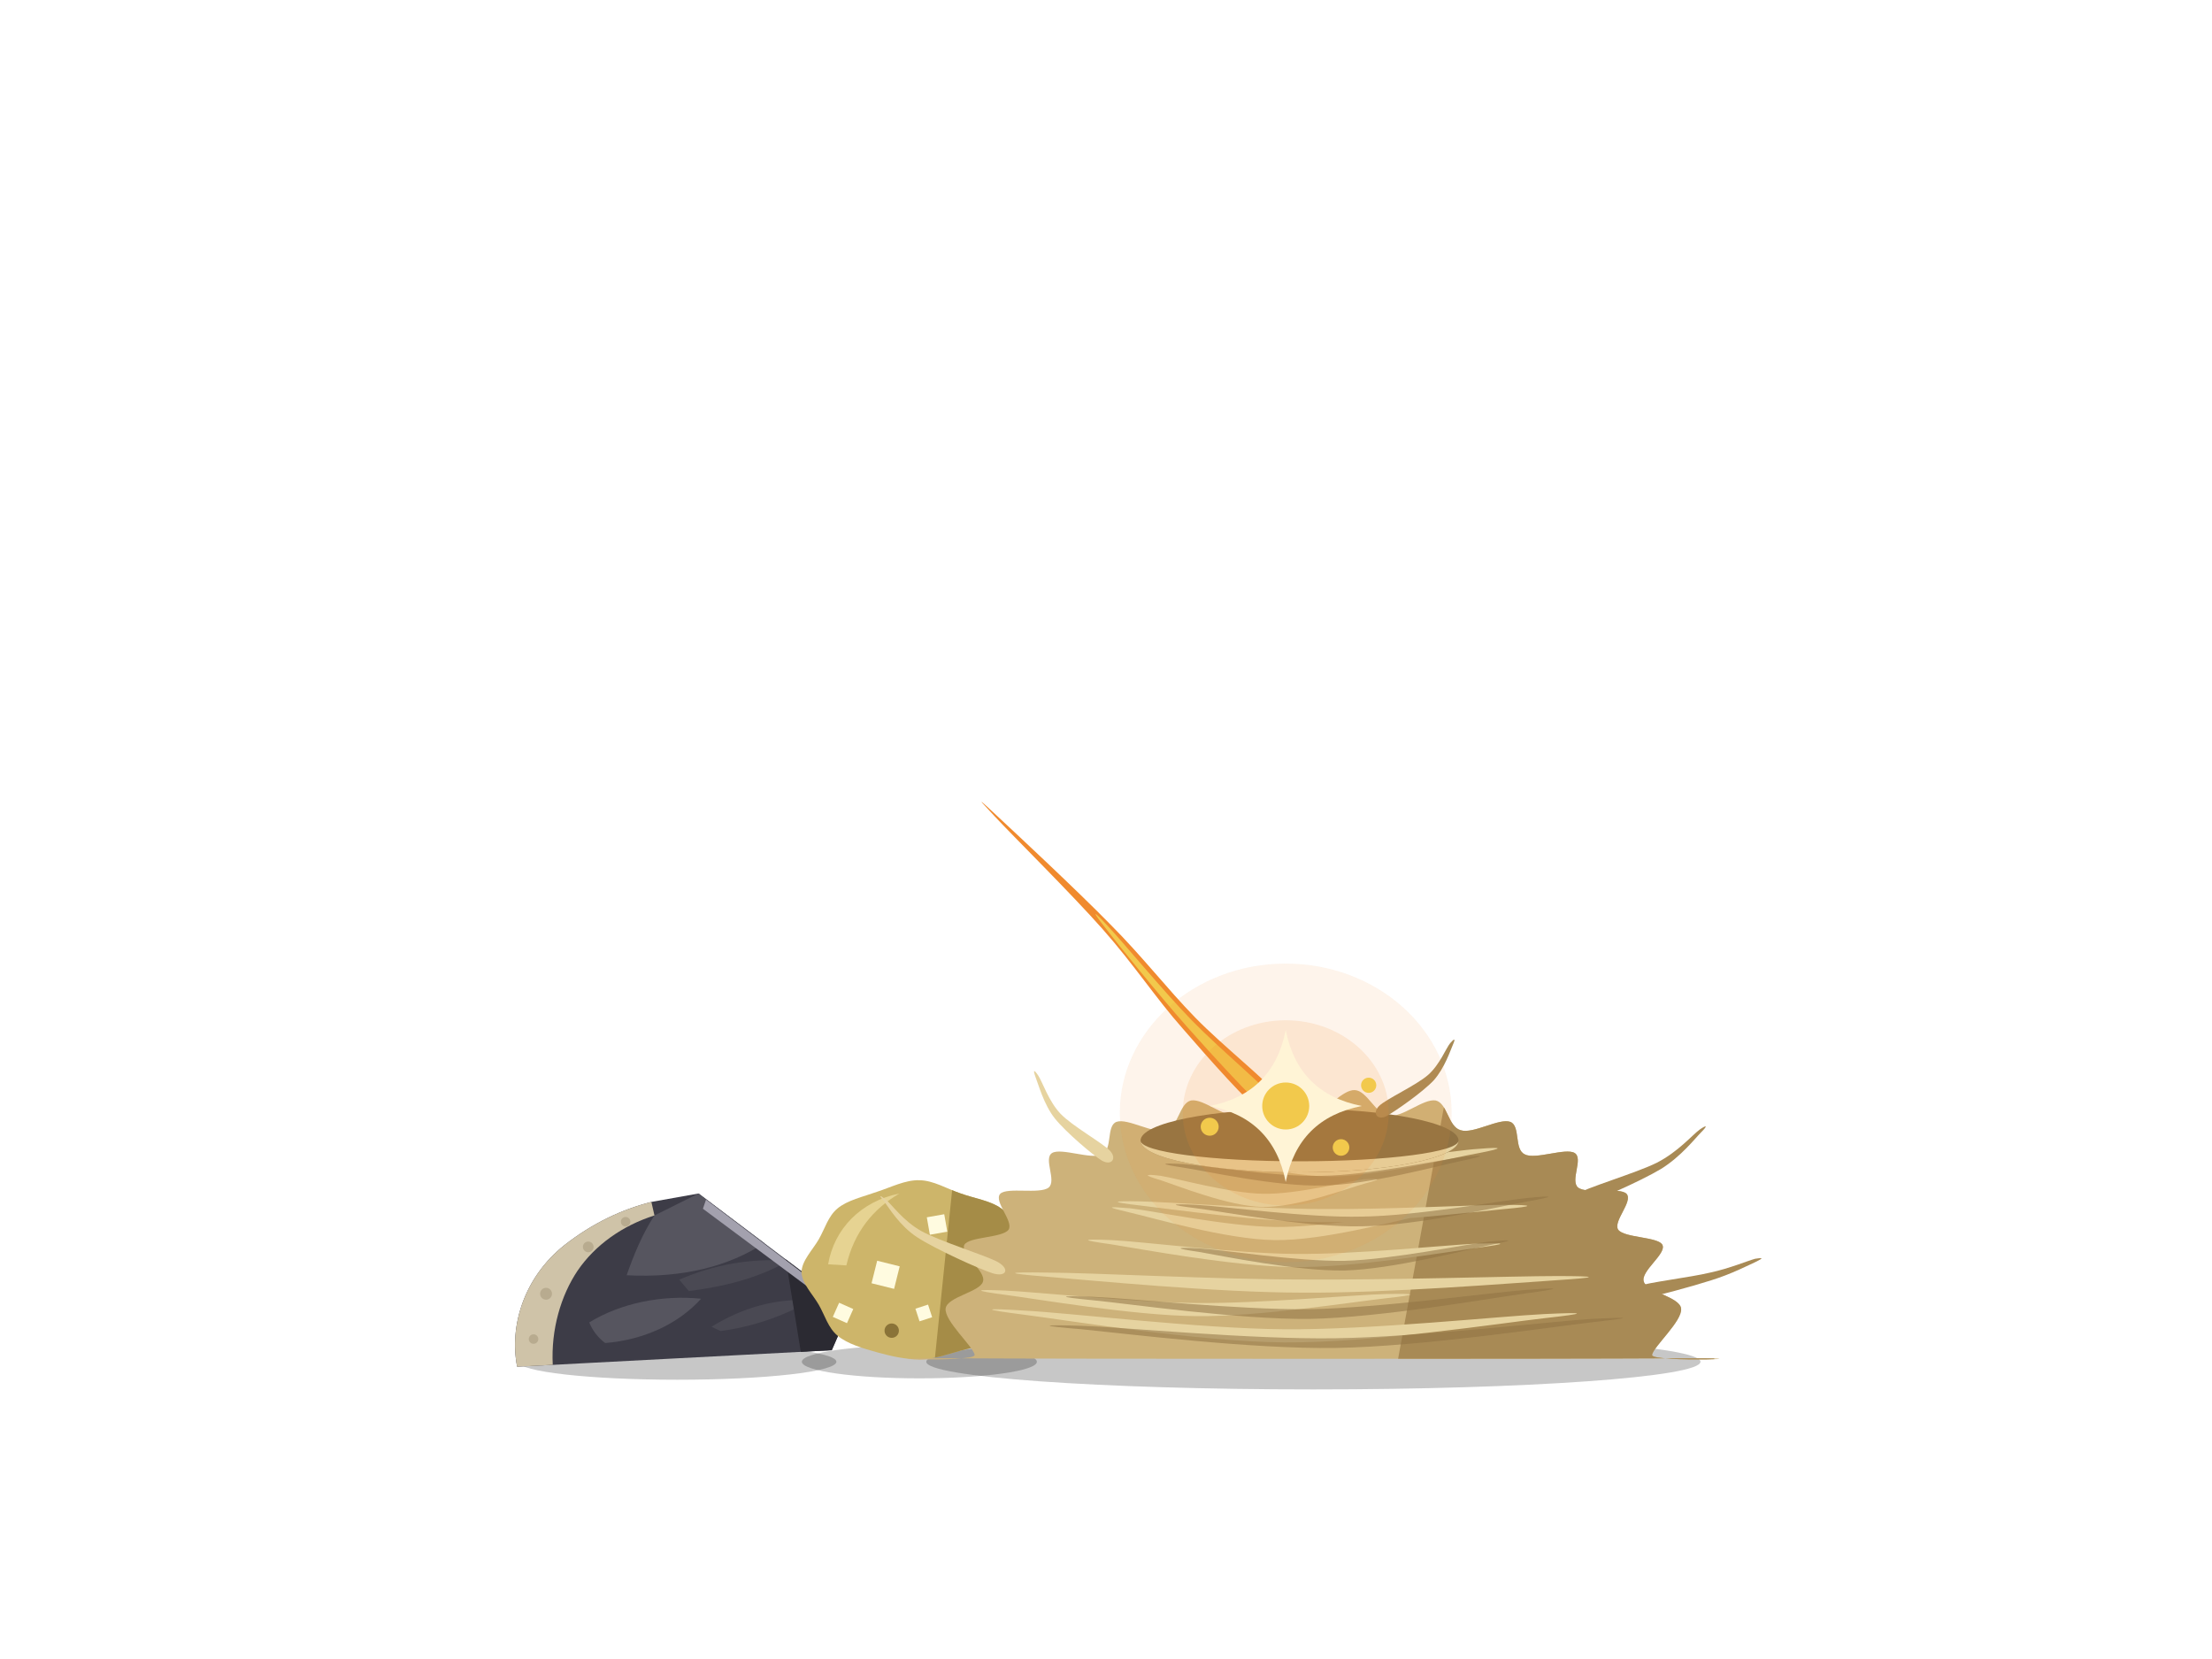
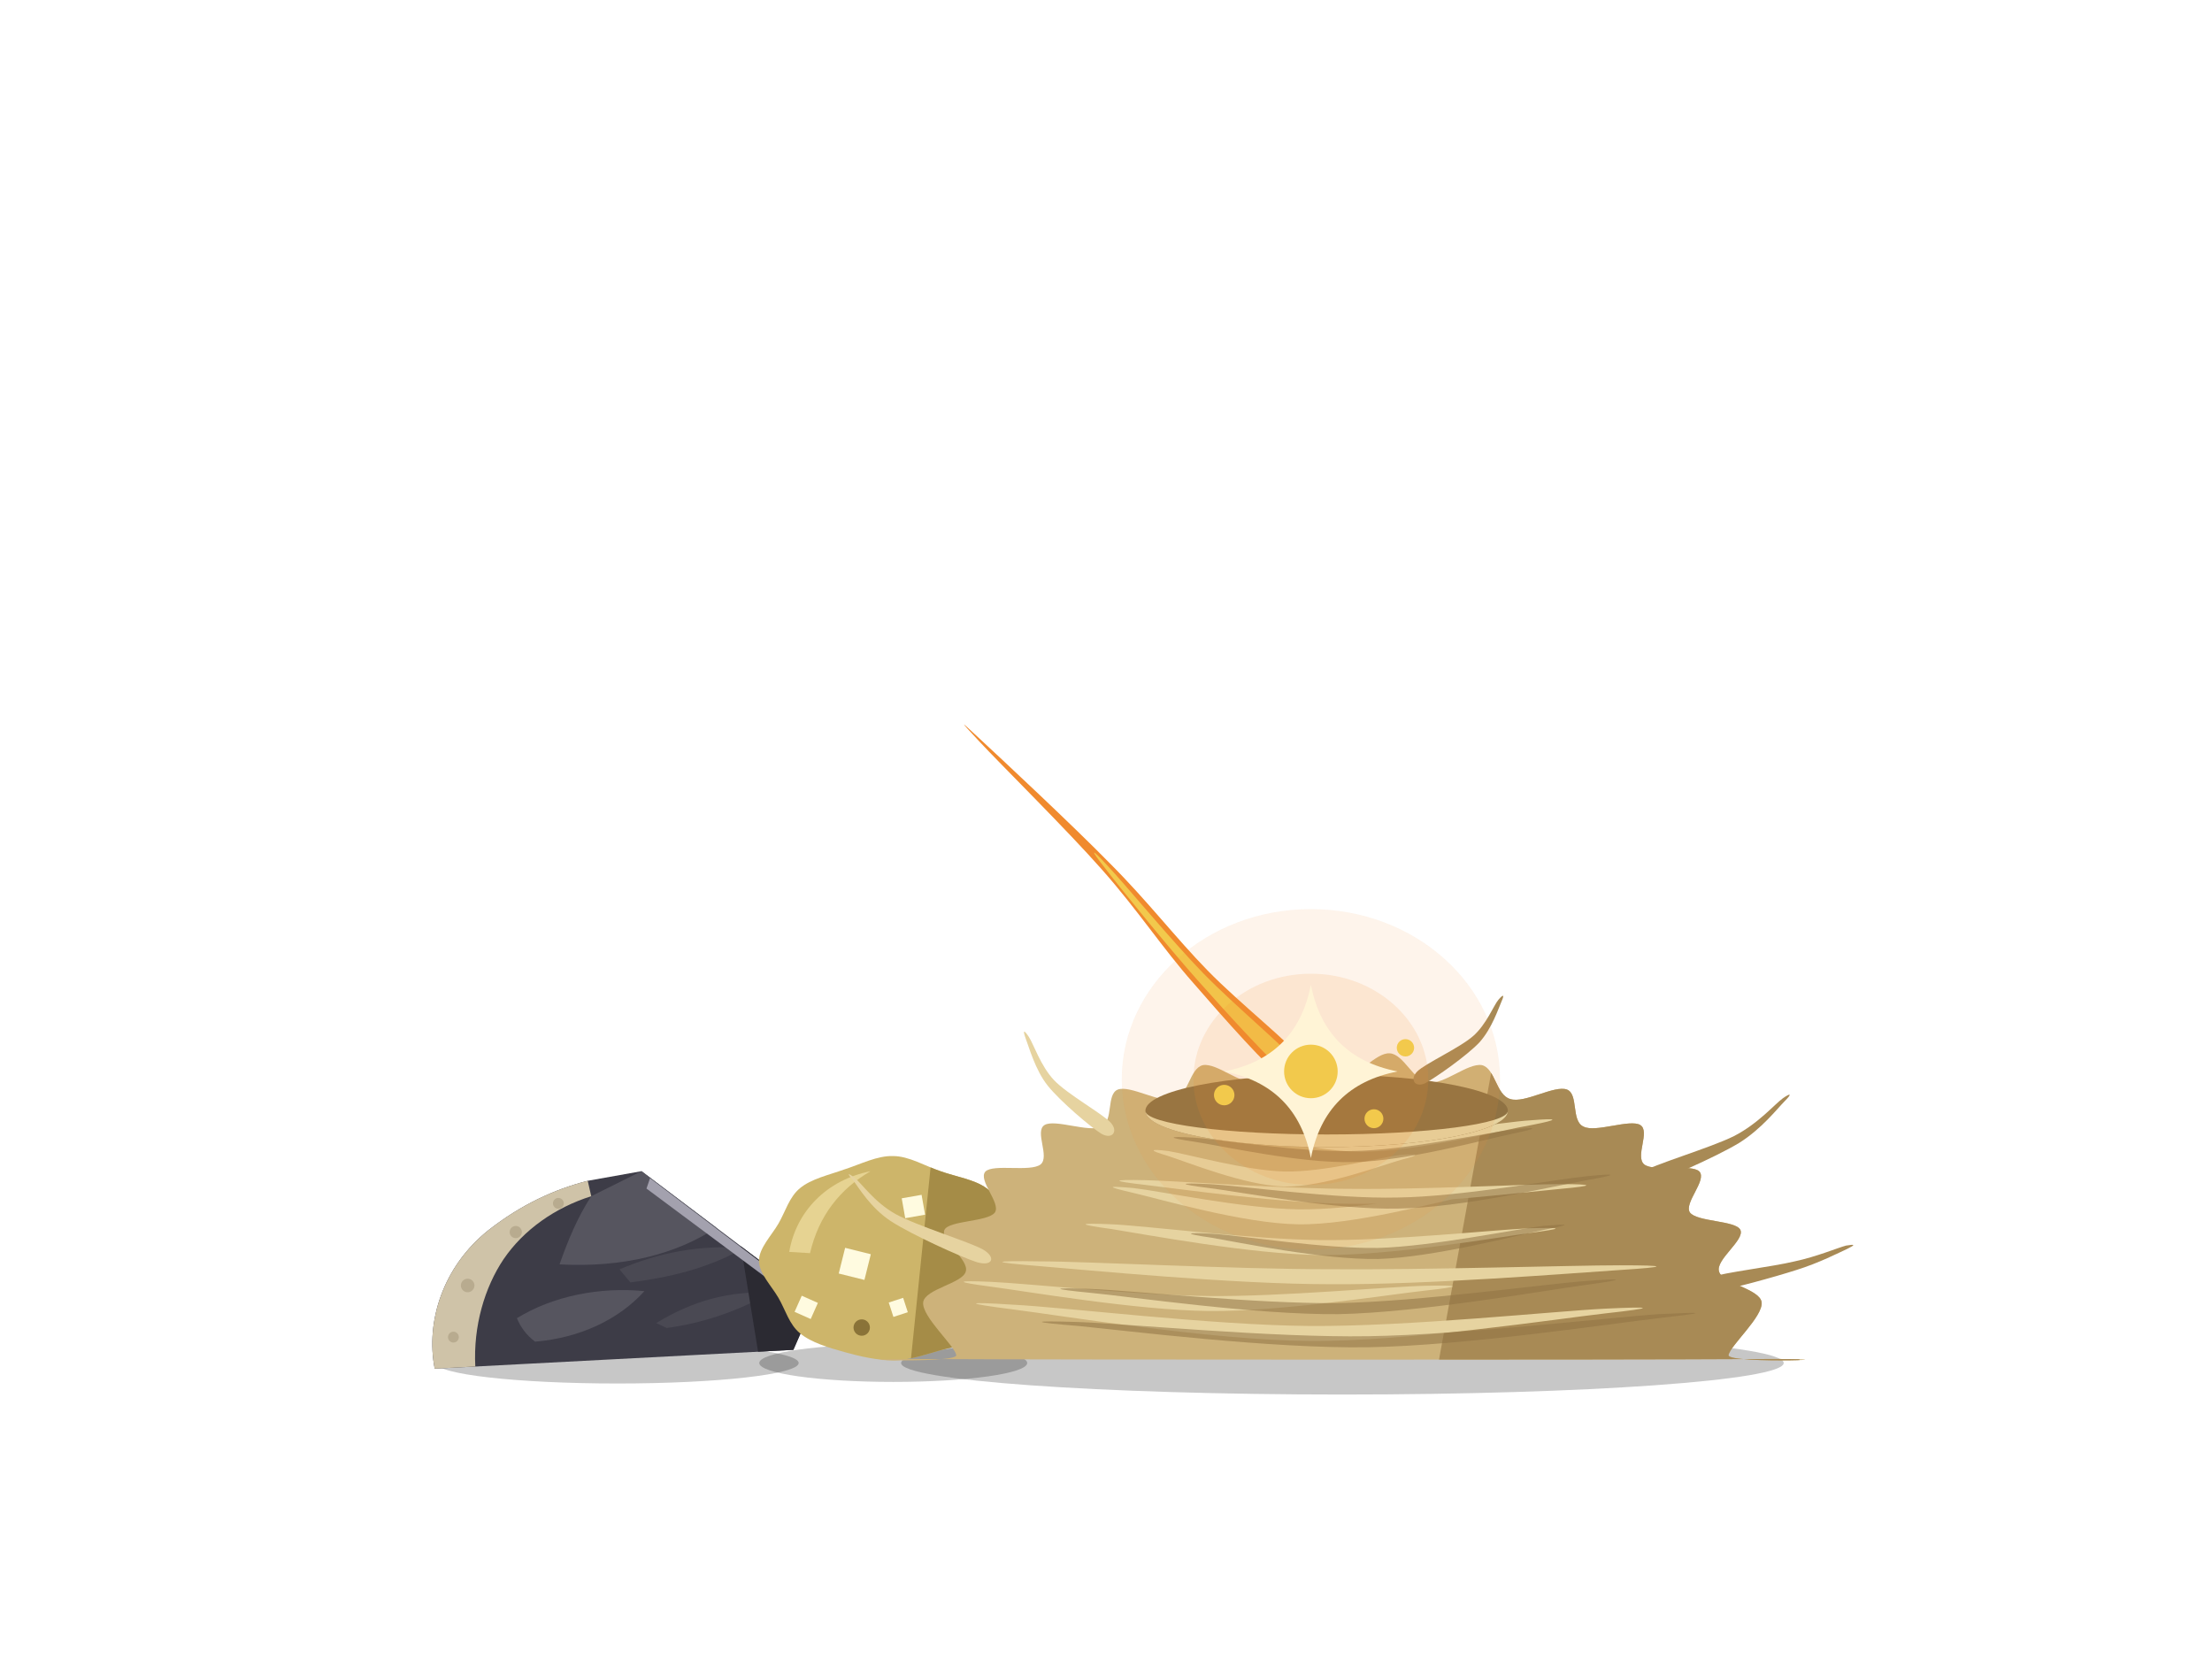
<svg xmlns="http://www.w3.org/2000/svg" width="320" height="240" viewBox="0 0 320 240">
-   <ellipse cx="190" cy="197" rx="56" ry="4" fill="#000" opacity=".22" />
-   <ellipse cx="98" cy="197" rx="23" ry="2.6" fill="#000" opacity=".22" />
-   <ellipse cx="133" cy="197" rx="17" ry="2.4" fill="#000" opacity=".22" />
-   <g transform="translate(98 196.5) rotate(-3) scale(0.86)">
-     <clipPath id="hfs-fl">
-       <path d="M-27 0C-28-7-25-15-18-20C-13-23.5-8-25.5-3-26.5L5-27.5 27-9 27.5-3 26 0Z" />
-     </clipPath>
-     <path fill="#3d3c47" d="M-27 0C-28-7-25-15-18-20C-13-23.5-8-25.5-3-26.5L5-27.5 27-9 27.5-3 26 0Z" />
-     <g clip-path="url(#hfs-fl)">
-       <path fill="#56555f" d="M-2.6-24.2 5-27.5 15.6-18.6C9.5-15 1.5-13.4-7.8-14.4C-6.4-17.8-4.8-21.2-2.6-24.2Z" />
-       <path fill="#56555f" d="M-14.5-6.8C-9-9.8-2-10.8 4.5-9.8C.5-5.8-5.4-3.4-12-3.2C-13.2-4.2-14-5.4-14.5-6.8Z" />
-       <path fill="#4a4953" d="M1-13.2C7-15.4 13-16.2 19.5-15.4C14-12.6 8-11.6 2.5-11.2Z M6-5C11.5-8 17-9.2 23-8.6C18-6 12.5-4.6 7.5-4.2Z" />
-       <path fill="#2b2a32" d="M17.5-30H31V2H21Z" />
-       <path fill="#cfc3a8" d="M-27 0C-28-7-25-15-18-20C-13-23.5-8-25.5-3-26.5L-2.6-24.2C-8-22.8-12.8-19.8-16-15.6C-19-11.6-21-6-21 0Z" />
-       <g fill="#b8ab8f">
-         <circle cx="-21.5" cy="-12" r="1" />
-         <circle cx="-14" cy="-19.5" r=".9" />
-         <circle cx="-24" cy="-4.5" r=".8" />
-         <circle cx="-7.5" cy="-23.4" r=".8" />
+   <g transform="translate(-22.4 -27.4) scale(1.14)">
+     <ellipse cx="190" cy="197" rx="56" ry="4" fill="#000" opacity=".22" />
+     <ellipse cx="98" cy="197" rx="23" ry="2.6" fill="#000" opacity=".22" />
+     <ellipse cx="133" cy="197" rx="17" ry="2.4" fill="#000" opacity=".22" />
+     <g transform="translate(98 196.5) rotate(-3) scale(0.86)">
+       <clipPath id="hfs-fl">
+         <path d="M-27 0C-28-7-25-15-18-20C-13-23.5-8-25.5-3-26.5L5-27.5 27-9 27.5-3 26 0Z" />
+       </clipPath>
+       <path fill="#3d3c47" d="M-27 0C-28-7-25-15-18-20C-13-23.5-8-25.5-3-26.5L5-27.5 27-9 27.5-3 26 0Z" />
+       <g clip-path="url(#hfs-fl)">
+         <path fill="#56555f" d="M-2.6-24.2 5-27.5 15.6-18.6C9.5-15 1.5-13.4-7.8-14.4C-6.4-17.8-4.8-21.2-2.6-24.2Z" />
+         <path fill="#56555f" d="M-14.5-6.8C-9-9.8-2-10.8 4.5-9.8C.5-5.8-5.4-3.4-12-3.2C-13.2-4.2-14-5.4-14.5-6.8Z" />
+         <path fill="#4a4953" d="M1-13.2C7-15.4 13-16.2 19.5-15.4C14-12.6 8-11.6 2.5-11.2Z M6-5C11.5-8 17-9.2 23-8.6C18-6 12.5-4.6 7.5-4.2Z" />
+         <path fill="#2b2a32" d="M17.5-30H31V2H21Z" />
+         <path fill="#cfc3a8" d="M-27 0C-28-7-25-15-18-20C-13-23.5-8-25.5-3-26.5L-2.6-24.2C-8-22.8-12.8-19.8-16-15.6C-19-11.6-21-6-21 0Z" />
+         <g fill="#b8ab8f">
+           <circle cx="-21.5" cy="-12" r="1" />
+           <circle cx="-14" cy="-19.5" r=".9" />
+           <circle cx="-24" cy="-4.5" r=".8" />
+           <circle cx="-7.5" cy="-23.4" r=".8" />
+         </g>
+       </g>
+       <path fill="#a3a1ae" d="M6.2-26.4 26.2-9.5 25.5-8.4 5.6-24.9Z" />
+     </g>
+     <g transform="translate(133 196.5) scale(0.8)">
+       <clipPath id="hfs-nd">
+         <path d="M0-32.2C2.5-32.2 5.1-30.6 7.5-29.8C10-28.9 12.9-28.5 14.8-27.1C16.6-25.8 17.5-23.5 18.6-21.6C19.6-19.7 21-17.6 20.9-15.6C20.8-13.6 19.2-11.7 18.2-9.7C17.2-7.8 16.8-5.2 15.1-3.9C13.3-2.5 10-2.1 7.5-1.4C5-0.7 2.5 0.2 0 0.2C-2.5 0.2-5.2-0.4-7.7-1.1C-10.2-1.8-13-2.6-14.8-4.1C-16.5-5.5-17.1-7.8-18.2-9.7C-19.3-11.6-21.3-13.6-21.3-15.6C-21.3-17.6-19.3-19.6-18.2-21.5C-17.1-23.4-16.5-25.7-14.8-27.1C-13-28.6-10.2-29.2-7.7-30.1C-5.2-30.9-2.5-32.3 0-32.2Z" />
+       </clipPath>
+       <path fill="#cdb56a" d="M0-32.2C2.5-32.2 5.1-30.6 7.5-29.8C10-28.9 12.9-28.5 14.8-27.1C16.6-25.8 17.5-23.5 18.6-21.6C19.6-19.7 21-17.6 20.9-15.6C20.8-13.6 19.2-11.7 18.2-9.7C17.2-7.8 16.8-5.2 15.1-3.9C13.3-2.5 10-2.1 7.5-1.4C5-0.7 2.5 0.2 0 0.2C-2.5 0.2-5.2-0.4-7.7-1.1C-10.2-1.8-13-2.6-14.8-4.1C-16.5-5.5-17.1-7.8-18.2-9.7C-19.3-11.6-21.3-13.6-21.3-15.6C-21.3-17.6-19.3-19.6-18.2-21.5C-17.1-23.4-16.5-25.7-14.8-27.1C-13-28.6-10.2-29.2-7.7-30.1C-5.2-30.9-2.5-32.3 0-32.2Z" />
+       <g clip-path="url(#hfs-nd)">
+         <path fill="#a58c47" d="M6.5-36H26V3H2.5Z" />
+         <path fill="#e6d392" d="M-16.5-17C-15.4-23.4-10.6-28.4-3.6-29.8C-8.4-27-11.8-22.8-13.2-16.8Z" />
+         <g fill="#8a7338">
+           <circle cx="-5" cy="-5" r="1.3" />
+           <circle cx="12.5" cy="-19" r="1.3" />
+         </g>
+       </g>
+       <g fill="#fffbe0">
+         <rect x="-8.2" y="-17.2" width="4.2" height="4.2" transform="rotate(14 -6.1 -15.1)" />
+         <rect x="1.6" y="-25.8" width="3.2" height="3.2" transform="rotate(-10 3.2 -24.2)" />
+         <rect x="-15.2" y="-9.6" width="2.8" height="2.8" transform="rotate(24 -13.8 -8.2)" />
+         <rect x="-.4" y="-9.4" width="2.4" height="2.4" transform="rotate(-18 .8 -8.2)" />
      </g>
    </g>
-     <path fill="#a3a1ae" d="M6.2-26.4 26.2-9.5 25.5-8.4 5.6-24.9Z" />
-   </g>
-   <g transform="translate(133 196.5) scale(0.8)">
-     <clipPath id="hfs-nd">
-       <path d="M0 -32.2C2.5 -32.2 5.1 -30.6 7.5 -29.8C10 -28.9 12.9 -28.5 14.8 -27.1C16.6 -25.8 17.5 -23.5 18.6 -21.6C19.6 -19.7 21 -17.6 20.9 -15.6C20.8 -13.6 19.2 -11.7 18.2 -9.7C17.2 -7.8 16.8 -5.2 15.1 -3.9C13.3 -2.5 10 -2.1 7.5 -1.4C5 -0.7 2.5 0.2 0 0.2C-2.5 0.2 -5.2 -0.4 -7.7 -1.1C-10.2 -1.8 -13 -2.6 -14.8 -4.1C-16.5 -5.5 -17.1 -7.8 -18.2 -9.7C-19.3 -11.6 -21.3 -13.6 -21.3 -15.6C-21.3 -17.6 -19.3 -19.6 -18.2 -21.5C-17.1 -23.4 -16.5 -25.7 -14.8 -27.1C-13 -28.6 -10.2 -29.2 -7.7 -30.1C-5.2 -30.9 -2.5 -32.3 0 -32.2Z" />
+     <clipPath id="hfs-nest">
+       <path d="M138 196.5C121.2 196.4 141.2 197.2 141 196C140.8 194.8 136.6 191.1 136.8 189.3C137 187.6 141.8 186.9 142.2 185.4C142.7 183.9 138.9 181.4 139.5 180.1C140.1 178.9 145 179.1 145.9 177.9C146.7 176.7 143.7 173.8 144.7 172.7C145.7 171.7 150.4 172.8 151.7 171.8C152.9 170.8 150.9 167.6 152.2 166.8C153.5 166 157.9 167.8 159.4 167C161 166.3 160 162.9 161.5 162.3C163.1 161.7 166.9 164.1 168.7 163.5C170.5 163 170.6 159.6 172.3 159.2C174.1 158.9 177.1 161.7 179.1 161.4C181 161.2 182.2 157.8 184 157.7C185.8 157.6 188 160.7 190 160.7C192 160.7 194.2 157.6 196 157.7C197.8 157.8 199 161.2 200.9 161.4C202.9 161.7 205.9 158.9 207.7 159.2C209.4 159.6 209.5 163 211.3 163.5C213.1 164.1 216.9 161.7 218.5 162.3C220 162.9 219 166.3 220.6 167C222.1 167.8 226.5 166 227.8 166.8C229.1 167.6 227.1 170.8 228.3 171.8C229.6 172.8 234.3 171.7 235.3 172.7C236.3 173.8 233.3 176.7 234.1 177.9C235 179.1 239.9 178.9 240.5 180.1C241.1 181.4 237.3 183.9 237.8 185.4C238.2 186.9 243 187.6 243.2 189.3C243.4 191.1 239.2 194.8 239 196C238.8 197.2 258.8 196.4 242 196.5C225.2 196.6 154.8 196.6 138 196.5Z" />
    </clipPath>
-     <path fill="#cdb56a" d="M0 -32.2C2.5 -32.2 5.1 -30.6 7.5 -29.8C10 -28.9 12.9 -28.5 14.8 -27.1C16.6 -25.8 17.5 -23.5 18.6 -21.6C19.6 -19.7 21 -17.6 20.9 -15.6C20.8 -13.6 19.2 -11.7 18.2 -9.7C17.2 -7.8 16.8 -5.2 15.1 -3.9C13.3 -2.5 10 -2.1 7.5 -1.4C5 -0.7 2.5 0.2 0 0.2C-2.5 0.2 -5.2 -0.4 -7.7 -1.1C-10.2 -1.8 -13 -2.6 -14.8 -4.1C-16.5 -5.5 -17.1 -7.8 -18.2 -9.7C-19.3 -11.6 -21.3 -13.6 -21.3 -15.6C-21.3 -17.6 -19.3 -19.6 -18.2 -21.5C-17.1 -23.4 -16.5 -25.7 -14.8 -27.1C-13 -28.6 -10.2 -29.2 -7.7 -30.1C-5.2 -30.9 -2.5 -32.3 0 -32.2Z" />
-     <g clip-path="url(#hfs-nd)">
-       <path fill="#a58c47" d="M6.5-36H26V3H2.5Z" />
-       <path fill="#e6d392" d="M-16.5-17C-15.4-23.4-10.6-28.4-3.6-29.8C-8.4-27-11.8-22.8-13.2-16.8Z" />
-       <g fill="#8a7338">
-         <circle cx="-5" cy="-5" r="1.3" />
-         <circle cx="12.5" cy="-19" r="1.3" />
-       </g>
+     <path fill="#cdb27a" d="M138 196.5C121.2 196.4 141.2 197.2 141 196C140.8 194.8 136.6 191.1 136.8 189.3C137 187.6 141.8 186.9 142.2 185.4C142.7 183.9 138.9 181.4 139.5 180.1C140.1 178.9 145 179.1 145.9 177.9C146.7 176.7 143.7 173.8 144.7 172.7C145.7 171.7 150.4 172.8 151.7 171.8C152.9 170.8 150.9 167.6 152.2 166.8C153.5 166 157.9 167.8 159.4 167C161 166.3 160 162.9 161.5 162.3C163.1 161.7 166.9 164.1 168.7 163.5C170.5 163 170.6 159.6 172.3 159.2C174.1 158.9 177.1 161.7 179.1 161.4C181 161.2 182.2 157.8 184 157.7C185.8 157.6 188 160.7 190 160.7C192 160.7 194.2 157.6 196 157.7C197.8 157.8 199 161.2 200.9 161.4C202.9 161.7 205.9 158.9 207.7 159.2C209.4 159.6 209.5 163 211.3 163.5C213.1 164.1 216.9 161.7 218.5 162.3C220 162.9 219 166.3 220.6 167C222.1 167.8 226.5 166 227.8 166.8C229.1 167.6 227.1 170.8 228.3 171.8C229.6 172.8 234.3 171.7 235.3 172.7C236.3 173.8 233.3 176.7 234.1 177.9C235 179.1 239.9 178.9 240.5 180.1C241.1 181.4 237.3 183.9 237.8 185.4C238.2 186.9 243 187.6 243.2 189.3C243.4 191.1 239.2 194.8 239 196C238.8 197.2 258.8 196.4 242 196.5C225.2 196.6 154.8 196.6 138 196.5Z" />
+     <g clip-path="url(#hfs-nest)">
+       <path fill="#a88a55" d="M210 154H248V198H202Z" />
+       <path fill="#e6d3a0" d="M148.2 190.2C154.5 191 173.3 194.1 185.8 194.2C198.3 194.3 217.2 191.4 223.4 190.7C229.7 190 229.7 189.8 223.4 190.1C217.1 190.4 198.3 192.4 185.8 192.3C173.3 192.2 154.5 189.9 148.2 189.6C142 189.2 141.9 189.4 148.2 190.2ZM145.3 187.3C149.9 187.9 163.8 190.3 173 190.4C182.2 190.5 196 188.3 200.6 187.8C205.2 187.3 205.1 187.1 200.5 187.2C195.9 187.3 182.2 188.6 173 188.5C163.8 188.4 150 186.9 145.4 186.7C140.8 186.5 140.8 186.7 145.3 187.3ZM151.5 184.7C157.6 185.2 176.1 187 188.4 187C200.6 187.1 219.1 185.6 225.2 185.2C231.4 184.8 231.4 184.6 225.2 184.6C219.1 184.6 200.7 185.2 188.4 185.1C176.1 185.1 157.6 184.1 151.5 184.1C145.3 184 145.3 184.2 151.5 184.7ZM160.7 180C165.1 180.7 178.4 183.2 187.2 183.3C196.1 183.4 209.4 181.1 213.8 180.5C218.2 179.9 218.1 179.8 213.7 179.9C209.3 180.1 196.1 181.5 187.2 181.4C178.4 181.3 165.2 179.6 160.8 179.4C156.3 179.2 156.3 179.4 160.7 180ZM163.4 175.4C166.9 176.2 177.4 179.3 184.4 179.4C191.4 179.5 201.9 176.6 205.4 175.9C208.8 175.2 208.8 175 205.3 175.3C201.8 175.6 191.4 177.6 184.4 177.5C177.4 177.4 167 175.2 163.5 174.8C160 174.5 160 174.6 163.4 175.4ZM165 174.4C169.3 174.9 182.5 176.8 191.3 176.8C200.1 176.9 213.3 175.3 217.7 174.9C222.1 174.5 222 174.3 217.6 174.3C213.2 174.3 200.1 175 191.3 174.9C182.5 174.9 169.4 173.9 165 173.8C160.6 173.7 160.6 173.9 165 174.4ZM167.8 170.7C170.3 171.5 177.7 174.5 182.6 174.6C187.6 174.7 195 171.9 197.5 171.2C199.9 170.6 199.8 170.4 197.3 170.6C194.9 170.9 187.6 172.8 182.7 172.7C177.8 172.6 170.4 170.5 167.9 170.1C165.5 169.8 165.4 170 167.8 170.7ZM170.6 166.3C174.2 167 185.1 170.1 192.3 170.2C199.5 170.2 210.4 167.4 214 166.8C217.6 166.1 217.5 165.9 213.9 166.2C210.3 166.4 199.5 168.3 192.3 168.3C185.1 168.2 174.3 166 170.7 165.7C167.1 165.3 167 165.5 170.6 166.3ZM167.2 163.3C170.2 163.9 179.1 166.7 185 166.8C190.9 166.9 199.8 164.4 202.8 163.8C205.7 163.2 205.6 163 202.7 163.2C199.7 163.4 190.9 165 185 164.9C179.1 164.8 170.3 162.9 167.3 162.7C164.4 162.4 164.3 162.6 167.2 163.3Z" />
+       <path fill="#8f7243" opacity=".55" d="M156.5 192.3C162.6 192.9 181 195.2 193.3 195C205.6 194.8 224.1 192 230.2 191.3C236.4 190.6 236.3 190.5 230.2 190.8C224 191.2 205.6 193.4 193.3 193.6C181 193.8 162.6 192 156.5 191.8C150.3 191.6 150.3 191.8 156.5 192.3ZM158.1 188.1C163.3 188.6 179 190.9 189.5 190.8C199.9 190.6 215.6 187.8 220.8 187.1C226 186.4 226 186.2 220.8 186.6C215.5 187 199.9 189.2 189.4 189.4C179 189.5 163.3 187.8 158.1 187.6C152.9 187.4 152.9 187.6 158.1 188.1ZM173.4 181.1C176.9 181.7 187.5 183.9 194.5 183.8C201.6 183.6 212.1 180.8 215.6 180.1C219.1 179.4 219.1 179.3 215.5 179.6C212 180 201.5 182.2 194.5 182.4C187.5 182.5 177 180.8 173.5 180.6C169.9 180.4 169.9 180.6 173.4 181.1ZM173.1 174.8C177.1 175.3 189.1 177.6 197.1 177.4C205.1 177.3 217.1 174.5 221 173.8C225 173.1 225 172.9 221 173.3C217 173.7 205 175.9 197 176C189.1 176.2 177.1 174.5 173.1 174.3C169.1 174.1 169.1 174.3 173.1 174.8ZM171.1 168.9C174.5 169.4 184.6 171.7 191.4 171.5C198.1 171.4 208.2 168.6 211.6 167.9C215 167.2 214.9 167 211.5 167.4C208.1 167.8 198.1 170 191.3 170.1C184.6 170.3 174.5 168.6 171.1 168.4C167.8 168.2 167.7 168.4 171.1 168.9Z" />
    </g>
-     <g fill="#fffbe0">
-       <rect x="-8.2" y="-17.2" width="4.2" height="4.2" transform="rotate(14 -6.1 -15.1)" />
-       <rect x="1.6" y="-25.8" width="3.2" height="3.2" transform="rotate(-10 3.2 -24.2)" />
-       <rect x="-15.2" y="-9.6" width="2.8" height="2.8" transform="rotate(24 -13.8 -8.2)" />
-       <rect x="-.4" y="-9.4" width="2.4" height="2.4" transform="rotate(-18 .8 -8.2)" />
+     <ellipse cx="188" cy="165" rx="23" ry="4.6" fill="#8f7243" />
+     <path fill="#e6d3a0" d="M165 165A23 4.6 0 0 0 211 165A23 3 0 0 1 165 165Z" />
+     <path fill="#a88a55" d="M228.3 174.5C230.5 173.9 237.3 170.9 240.3 169.1C243.2 167.3 245.2 164.7 246.1 163.8C247.1 162.8 246.9 162.7 245.9 163.4C244.8 164.2 242.8 166.6 239.7 168.2C236.7 169.7 229.5 171.8 227.7 172.9C225.8 173.9 226.2 175.1 228.3 174.5ZM200.5 161.5C201.8 160.8 205.8 158 207.4 156.3C209 154.5 209.8 152 210.2 151.1C210.6 150.2 210.4 150.2 209.8 150.9C209.2 151.6 208.3 154 206.6 155.5C204.9 157 200.5 159 199.5 160C198.5 161 199.2 162.1 200.5 161.5ZM237.2 187.9C239 187.7 244.8 186.1 247.6 185.2C250.5 184.3 253 183 254.1 182.5C255.1 182 255.1 181.9 253.9 182.1C252.8 182.4 250.2 183.5 247.4 184.1C244.5 184.8 238.5 185.5 236.8 186.1C235.1 186.7 235.4 188 237.2 187.9Z" />
+     <path fill="#e6d3a0" d="M144.4 182.6C142.6 181.6 136 179.6 133.3 178.1C130.6 176.6 129 174.2 128.1 173.5C127.2 172.8 127.1 172.9 127.9 173.8C128.6 174.7 130.1 177.3 132.7 179C135.3 180.7 141.7 183.6 143.6 184.2C145.6 184.8 146.1 183.6 144.4 182.6ZM160.6 166.5C159.6 165.4 155.1 162.9 153.4 161.1C151.7 159.3 150.8 156.5 150.2 155.6C149.6 154.7 149.4 154.7 149.8 155.8C150.2 156.8 151 159.8 152.6 161.8C154.2 163.8 158.1 167.1 159.4 167.9C160.8 168.7 161.6 167.6 160.6 166.5Z" />
+     <path fill="#f08a2e" d="M143.9 118.1C146.5 120.9 155 129.3 159.5 134.4C164.1 139.6 167.2 144.4 171.1 148.8C175 153.3 180.5 159.5 182.8 161.2C185.1 162.9 186.9 161.1 185.2 158.8C183.5 156.5 177 151.4 172.9 147.2C168.8 143 165.3 138.4 160.5 133.6C155.7 128.7 146.9 120.5 144.1 117.9C141.3 115.3 141.3 115.3 143.9 118.1Z" />
+     <path fill="#f2c94c" d="M159.8 134.1C161.7 136.6 167.7 144 171.6 148.4C175.5 152.8 181.1 158.9 183.3 160.7C185.5 162.5 186.5 161.5 184.7 159.3C182.9 157.1 176.5 151.8 172.4 147.6C168.3 143.4 162.3 136.1 160.2 133.9C158.1 131.6 157.9 131.7 159.8 134.1Z" />
+     <g fill="#f08a2e">
+       <ellipse cx="186" cy="161" rx="24" ry="21.6" opacity=".1" />
+       <ellipse cx="186" cy="161" rx="14.9" ry="13.4" opacity=".14" />
+     </g>
+     <path fill="#fff4d6" d="M186 149Q187.8 158.2 197 160Q187.8 161.8 186 171Q184.2 161.8 175 160Q184.2 158.2 186 149Z" />
+     <circle cx="186" cy="160" r="3.4" fill="#f2c94c" />
+     <g fill="#f2c94c">
+       <circle cx="175" cy="163" r="1.3" />
+       <circle cx="198" cy="157" r="1.1" />
+       <circle cx="194" cy="166" r="1.2" />
    </g>
  </g>
-   <clipPath id="hfs-nest">
-     <path d="M138 196.5C121.2 196.4 141.2 197.2 141 196C140.8 194.8 136.6 191.1 136.8 189.3C137 187.6 141.8 186.9 142.2 185.4C142.7 183.9 138.9 181.4 139.5 180.1C140.1 178.9 145 179.1 145.9 177.9C146.7 176.7 143.7 173.8 144.7 172.7C145.7 171.7 150.4 172.8 151.7 171.8C152.9 170.8 150.9 167.6 152.2 166.8C153.5 166 157.9 167.8 159.4 167C161 166.3 160 162.9 161.5 162.3C163.1 161.7 166.9 164.1 168.7 163.5C170.5 163 170.6 159.6 172.3 159.2C174.1 158.9 177.1 161.7 179.1 161.4C181 161.2 182.2 157.8 184 157.7C185.8 157.6 188 160.7 190 160.7C192 160.7 194.2 157.6 196 157.7C197.8 157.8 199 161.2 200.9 161.4C202.9 161.7 205.9 158.9 207.7 159.2C209.4 159.6 209.5 163 211.3 163.5C213.1 164.1 216.9 161.7 218.5 162.3C220 162.9 219 166.3 220.6 167C222.1 167.8 226.5 166 227.8 166.8C229.1 167.6 227.1 170.8 228.3 171.8C229.6 172.8 234.3 171.7 235.3 172.7C236.3 173.8 233.3 176.7 234.1 177.9C235 179.1 239.9 178.9 240.5 180.1C241.1 181.4 237.3 183.9 237.8 185.4C238.2 186.9 243 187.6 243.2 189.3C243.4 191.1 239.2 194.8 239 196C238.8 197.2 258.8 196.4 242 196.5C225.2 196.6 154.8 196.6 138 196.5Z" />
-   </clipPath>
-   <path fill="#cdb27a" d="M138 196.5C121.2 196.4 141.2 197.2 141 196C140.8 194.8 136.6 191.1 136.8 189.3C137 187.6 141.8 186.9 142.2 185.4C142.7 183.9 138.9 181.4 139.5 180.1C140.1 178.9 145 179.1 145.9 177.9C146.7 176.7 143.7 173.8 144.7 172.7C145.7 171.7 150.4 172.8 151.7 171.8C152.9 170.8 150.9 167.6 152.2 166.8C153.5 166 157.9 167.8 159.4 167C161 166.3 160 162.9 161.5 162.3C163.1 161.7 166.9 164.1 168.7 163.5C170.5 163 170.6 159.6 172.3 159.2C174.1 158.9 177.1 161.7 179.1 161.4C181 161.2 182.2 157.8 184 157.7C185.8 157.6 188 160.7 190 160.7C192 160.7 194.2 157.6 196 157.7C197.8 157.8 199 161.2 200.9 161.4C202.9 161.7 205.9 158.9 207.7 159.2C209.4 159.6 209.5 163 211.3 163.5C213.1 164.1 216.9 161.7 218.5 162.3C220 162.9 219 166.3 220.6 167C222.1 167.8 226.5 166 227.8 166.8C229.1 167.6 227.1 170.8 228.3 171.8C229.6 172.8 234.3 171.7 235.3 172.7C236.3 173.8 233.3 176.7 234.1 177.9C235 179.1 239.9 178.9 240.5 180.1C241.1 181.4 237.3 183.9 237.8 185.4C238.2 186.9 243 187.6 243.2 189.3C243.4 191.1 239.2 194.8 239 196C238.8 197.2 258.8 196.4 242 196.5C225.2 196.6 154.8 196.6 138 196.5Z" />
-   <g clip-path="url(#hfs-nest)">
-     <path fill="#a88a55" d="M210 154H248V198H202Z" />
-     <path fill="#e6d3a0" d="M148.2 190.2C154.5 191 173.3 194.1 185.8 194.2C198.3 194.3 217.2 191.4 223.4 190.7C229.7 190 229.7 189.8 223.4 190.1C217.1 190.4 198.3 192.4 185.8 192.3C173.3 192.2 154.5 189.9 148.2 189.6C142 189.2 141.9 189.4 148.2 190.2ZM145.3 187.3C149.9 187.9 163.8 190.3 173 190.4C182.2 190.5 196 188.3 200.6 187.8C205.2 187.3 205.1 187.1 200.5 187.2C195.9 187.3 182.2 188.6 173 188.5C163.8 188.4 150 186.9 145.4 186.7C140.8 186.5 140.8 186.7 145.3 187.3ZM151.5 184.7C157.6 185.2 176.1 187 188.4 187C200.6 187.1 219.1 185.6 225.2 185.2C231.4 184.8 231.4 184.6 225.2 184.6C219.1 184.6 200.7 185.2 188.4 185.1C176.1 185.1 157.6 184.1 151.5 184.1C145.3 184 145.3 184.2 151.5 184.7ZM160.7 180C165.1 180.7 178.4 183.2 187.2 183.3C196.1 183.4 209.4 181.1 213.8 180.5C218.2 179.9 218.1 179.8 213.7 179.9C209.3 180.1 196.1 181.5 187.2 181.4C178.4 181.3 165.2 179.6 160.8 179.4C156.3 179.2 156.3 179.4 160.7 180ZM163.4 175.4C166.9 176.2 177.4 179.3 184.4 179.4C191.4 179.5 201.9 176.6 205.4 175.9C208.8 175.2 208.8 175 205.3 175.3C201.8 175.6 191.4 177.6 184.4 177.5C177.4 177.4 167 175.2 163.5 174.8C160 174.5 160 174.6 163.4 175.4ZM165 174.4C169.3 174.9 182.5 176.8 191.3 176.8C200.1 176.9 213.3 175.3 217.7 174.9C222.1 174.5 222 174.3 217.6 174.3C213.2 174.3 200.1 175 191.3 174.9C182.5 174.9 169.4 173.9 165 173.8C160.6 173.7 160.6 173.9 165 174.4ZM167.8 170.7C170.3 171.5 177.7 174.5 182.6 174.6C187.6 174.7 195 171.9 197.5 171.2C199.9 170.6 199.8 170.4 197.3 170.6C194.9 170.9 187.6 172.8 182.7 172.7C177.8 172.6 170.4 170.5 167.9 170.1C165.5 169.8 165.4 170 167.8 170.7ZM170.6 166.3C174.2 167 185.1 170.1 192.3 170.2C199.5 170.2 210.4 167.4 214 166.8C217.6 166.1 217.5 165.9 213.9 166.2C210.3 166.4 199.5 168.3 192.3 168.3C185.1 168.2 174.3 166 170.7 165.7C167.1 165.3 167 165.5 170.6 166.3ZM167.2 163.3C170.2 163.9 179.1 166.7 185 166.8C190.9 166.9 199.8 164.4 202.8 163.8C205.7 163.2 205.6 163 202.7 163.2C199.7 163.4 190.9 165 185 164.9C179.1 164.8 170.3 162.9 167.3 162.7C164.4 162.4 164.3 162.6 167.2 163.3Z" />
-     <path fill="#8f7243" opacity=".55" d="M156.5 192.3C162.6 192.9 181 195.2 193.3 195C205.6 194.8 224.1 192 230.2 191.3C236.4 190.6 236.3 190.5 230.2 190.8C224 191.2 205.6 193.4 193.3 193.6C181 193.8 162.6 192 156.5 191.8C150.3 191.6 150.3 191.8 156.5 192.3ZM158.1 188.1C163.3 188.6 179 190.9 189.5 190.8C199.9 190.6 215.6 187.8 220.8 187.1C226 186.4 226 186.2 220.8 186.6C215.5 187 199.9 189.2 189.4 189.4C179 189.5 163.3 187.8 158.1 187.6C152.9 187.4 152.9 187.6 158.1 188.1ZM173.4 181.1C176.9 181.7 187.5 183.9 194.5 183.8C201.6 183.6 212.1 180.8 215.6 180.1C219.1 179.4 219.1 179.3 215.5 179.6C212 180 201.5 182.2 194.5 182.4C187.5 182.5 177 180.8 173.5 180.6C169.9 180.4 169.9 180.6 173.4 181.1ZM173.1 174.8C177.1 175.3 189.1 177.6 197.1 177.4C205.1 177.3 217.1 174.5 221 173.8C225 173.1 225 172.9 221 173.3C217 173.7 205 175.9 197 176C189.1 176.2 177.1 174.5 173.1 174.3C169.1 174.1 169.1 174.3 173.1 174.8ZM171.1 168.9C174.5 169.4 184.6 171.7 191.4 171.5C198.1 171.4 208.2 168.6 211.6 167.9C215 167.2 214.9 167 211.5 167.4C208.1 167.8 198.1 170 191.3 170.1C184.6 170.3 174.5 168.6 171.1 168.4C167.8 168.2 167.7 168.4 171.1 168.9Z" />
-   </g>
-   <ellipse cx="188" cy="165" rx="23" ry="4.6" fill="#8f7243" />
-   <path fill="#e6d3a0" d="M165 165A23 4.6 0 0 0 211 165A23 3 0 0 1 165 165Z" />
-   <path fill="#a88a55" d="M228.3 174.5C230.5 173.9 237.3 170.9 240.3 169.1C243.2 167.3 245.2 164.7 246.1 163.8C247.1 162.8 246.9 162.7 245.9 163.4C244.8 164.2 242.8 166.6 239.7 168.2C236.7 169.7 229.5 171.8 227.7 172.9C225.8 173.9 226.2 175.1 228.3 174.5ZM200.5 161.5C201.8 160.8 205.8 158 207.4 156.3C209 154.5 209.8 152 210.2 151.1C210.6 150.2 210.4 150.2 209.8 150.9C209.2 151.6 208.3 154 206.6 155.5C204.9 157 200.5 159 199.5 160C198.5 161 199.2 162.1 200.5 161.5ZM237.2 187.9C239 187.7 244.8 186.1 247.6 185.2C250.5 184.3 253 183 254.1 182.5C255.1 182 255.1 181.9 253.9 182.1C252.8 182.4 250.2 183.5 247.4 184.1C244.5 184.8 238.5 185.5 236.8 186.1C235.1 186.7 235.4 188 237.2 187.9Z" />
-   <path fill="#e6d3a0" d="M144.4 182.6C142.6 181.6 136 179.6 133.3 178.1C130.6 176.6 129 174.2 128.1 173.5C127.2 172.8 127.1 172.9 127.9 173.8C128.6 174.7 130.1 177.3 132.7 179C135.3 180.7 141.7 183.6 143.6 184.2C145.6 184.8 146.1 183.6 144.4 182.6ZM160.6 166.5C159.6 165.4 155.1 162.9 153.4 161.1C151.7 159.3 150.8 156.5 150.2 155.6C149.6 154.7 149.4 154.7 149.8 155.8C150.2 156.8 151 159.8 152.6 161.8C154.2 163.8 158.1 167.1 159.4 167.9C160.8 168.7 161.6 167.6 160.6 166.5Z" />
-   <path fill="#f08a2e" d="M143.9 118.1C146.5 120.9 155 129.3 159.5 134.4C164.1 139.6 167.2 144.4 171.1 148.8C175 153.3 180.5 159.5 182.8 161.2C185.1 162.9 186.9 161.1 185.2 158.8C183.5 156.5 177 151.4 172.9 147.2C168.8 143 165.3 138.4 160.5 133.6C155.7 128.7 146.9 120.5 144.1 117.9C141.3 115.3 141.3 115.3 143.9 118.1Z" />
-   <path fill="#f2c94c" d="M159.8 134.1C161.7 136.6 167.7 144 171.6 148.4C175.5 152.8 181.1 158.9 183.3 160.7C185.5 162.5 186.5 161.5 184.7 159.3C182.9 157.1 176.5 151.8 172.4 147.6C168.3 143.4 162.3 136.1 160.2 133.9C158.1 131.6 157.9 131.7 159.8 134.1Z" />
-   <g fill="#f08a2e">
-     <ellipse cx="186" cy="161" rx="24" ry="21.6" opacity=".1" />
-     <ellipse cx="186" cy="161" rx="14.9" ry="13.4" opacity=".14" />
-   </g>
-   <path fill="#fff4d6" d="M186 149Q187.8 158.2 197 160Q187.8 161.8 186 171Q184.2 161.8 175 160Q184.2 158.2 186 149Z" />
-   <circle cx="186" cy="160" r="3.4" fill="#f2c94c" />
-   <g fill="#f2c94c">
-     <circle cx="175" cy="163" r="1.3" />
-     <circle cx="198" cy="157" r="1.1" />
-     <circle cx="194" cy="166" r="1.2" />
-   </g>
</svg>
